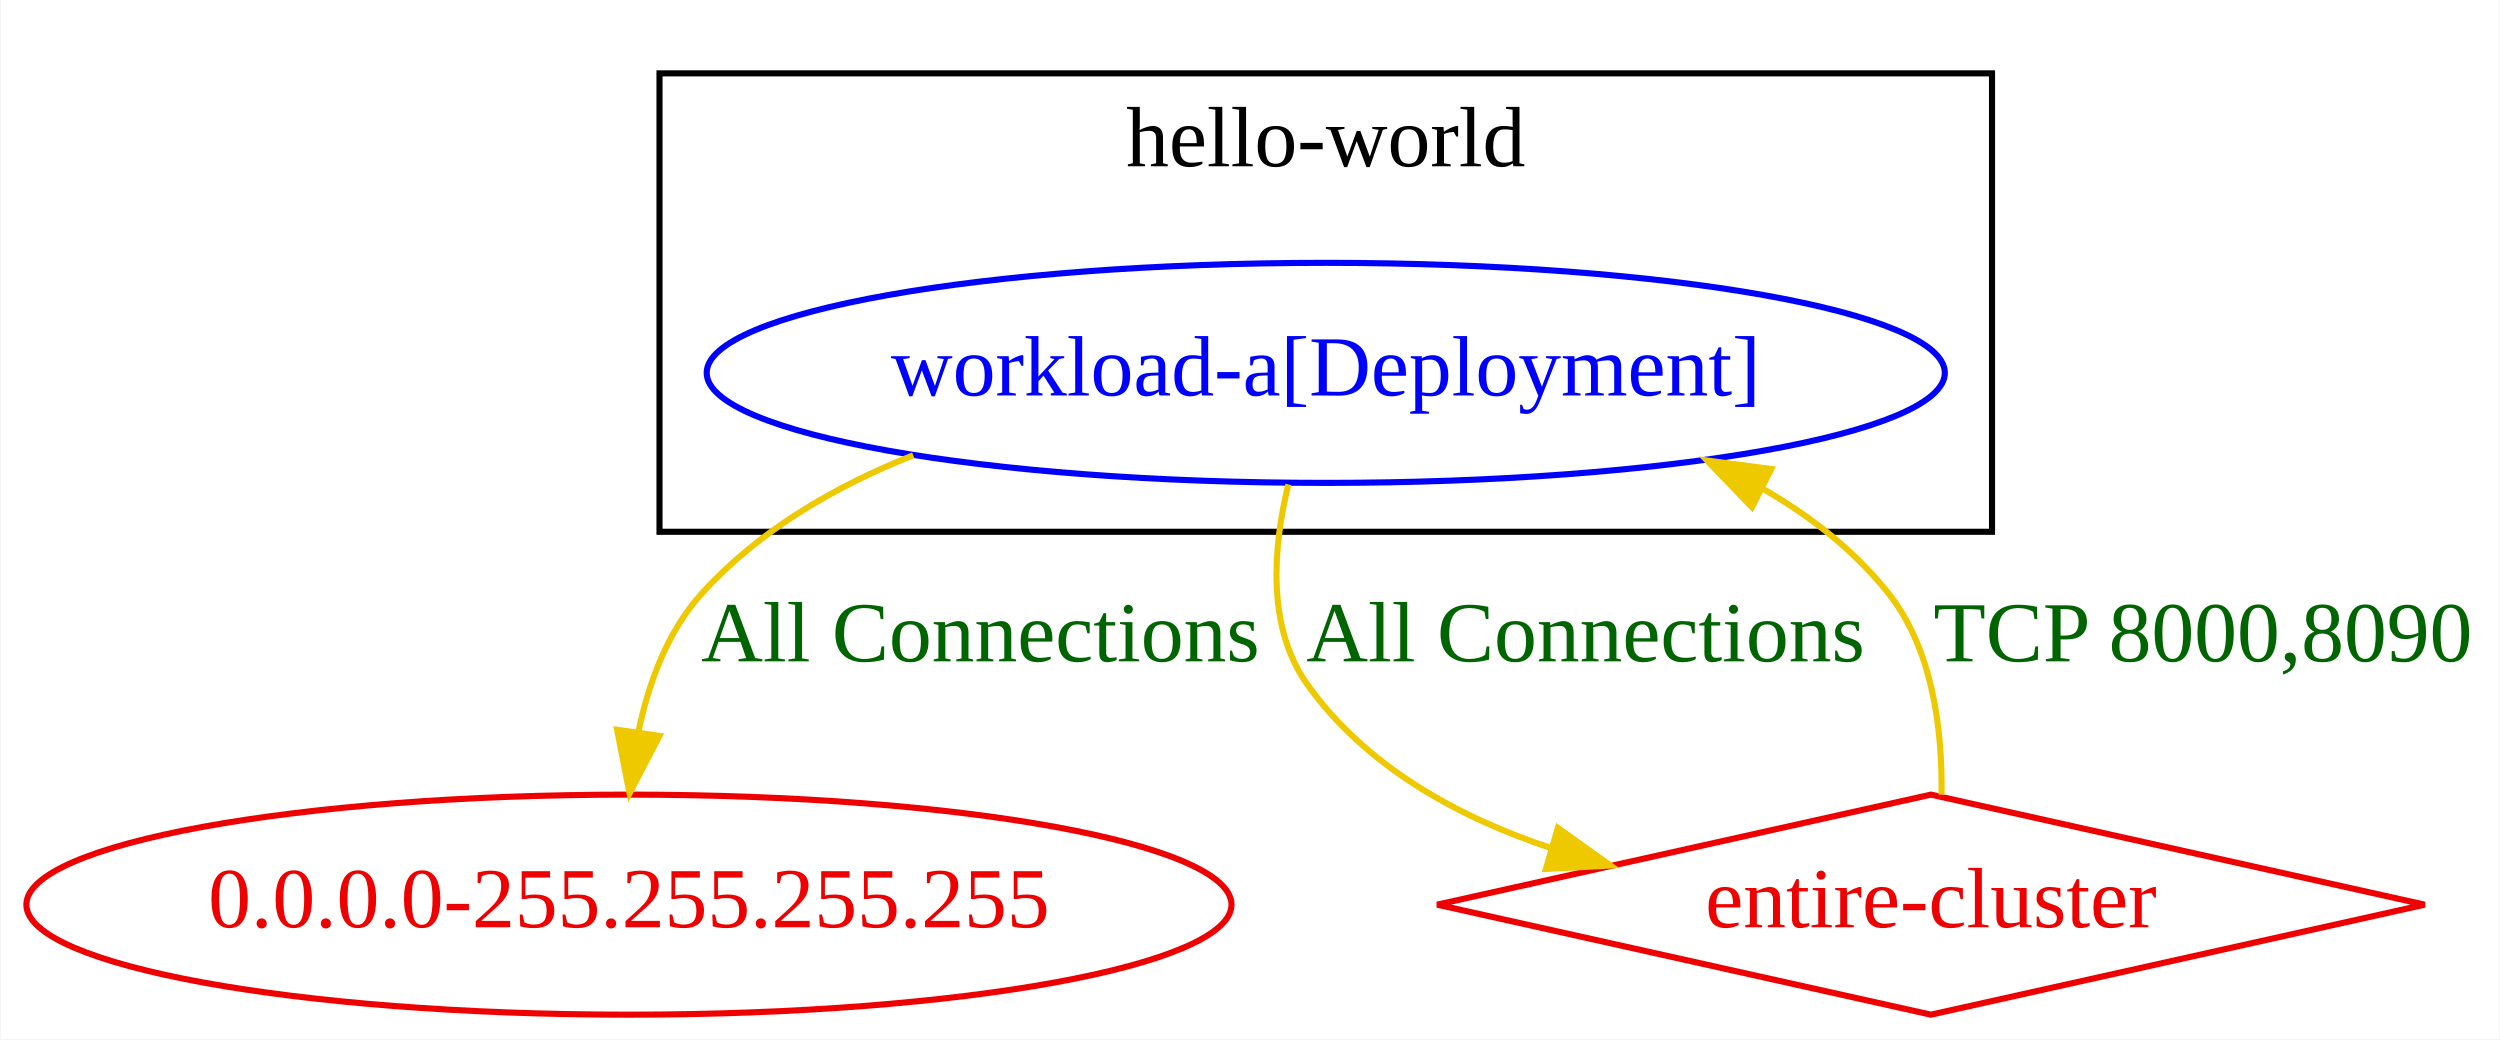
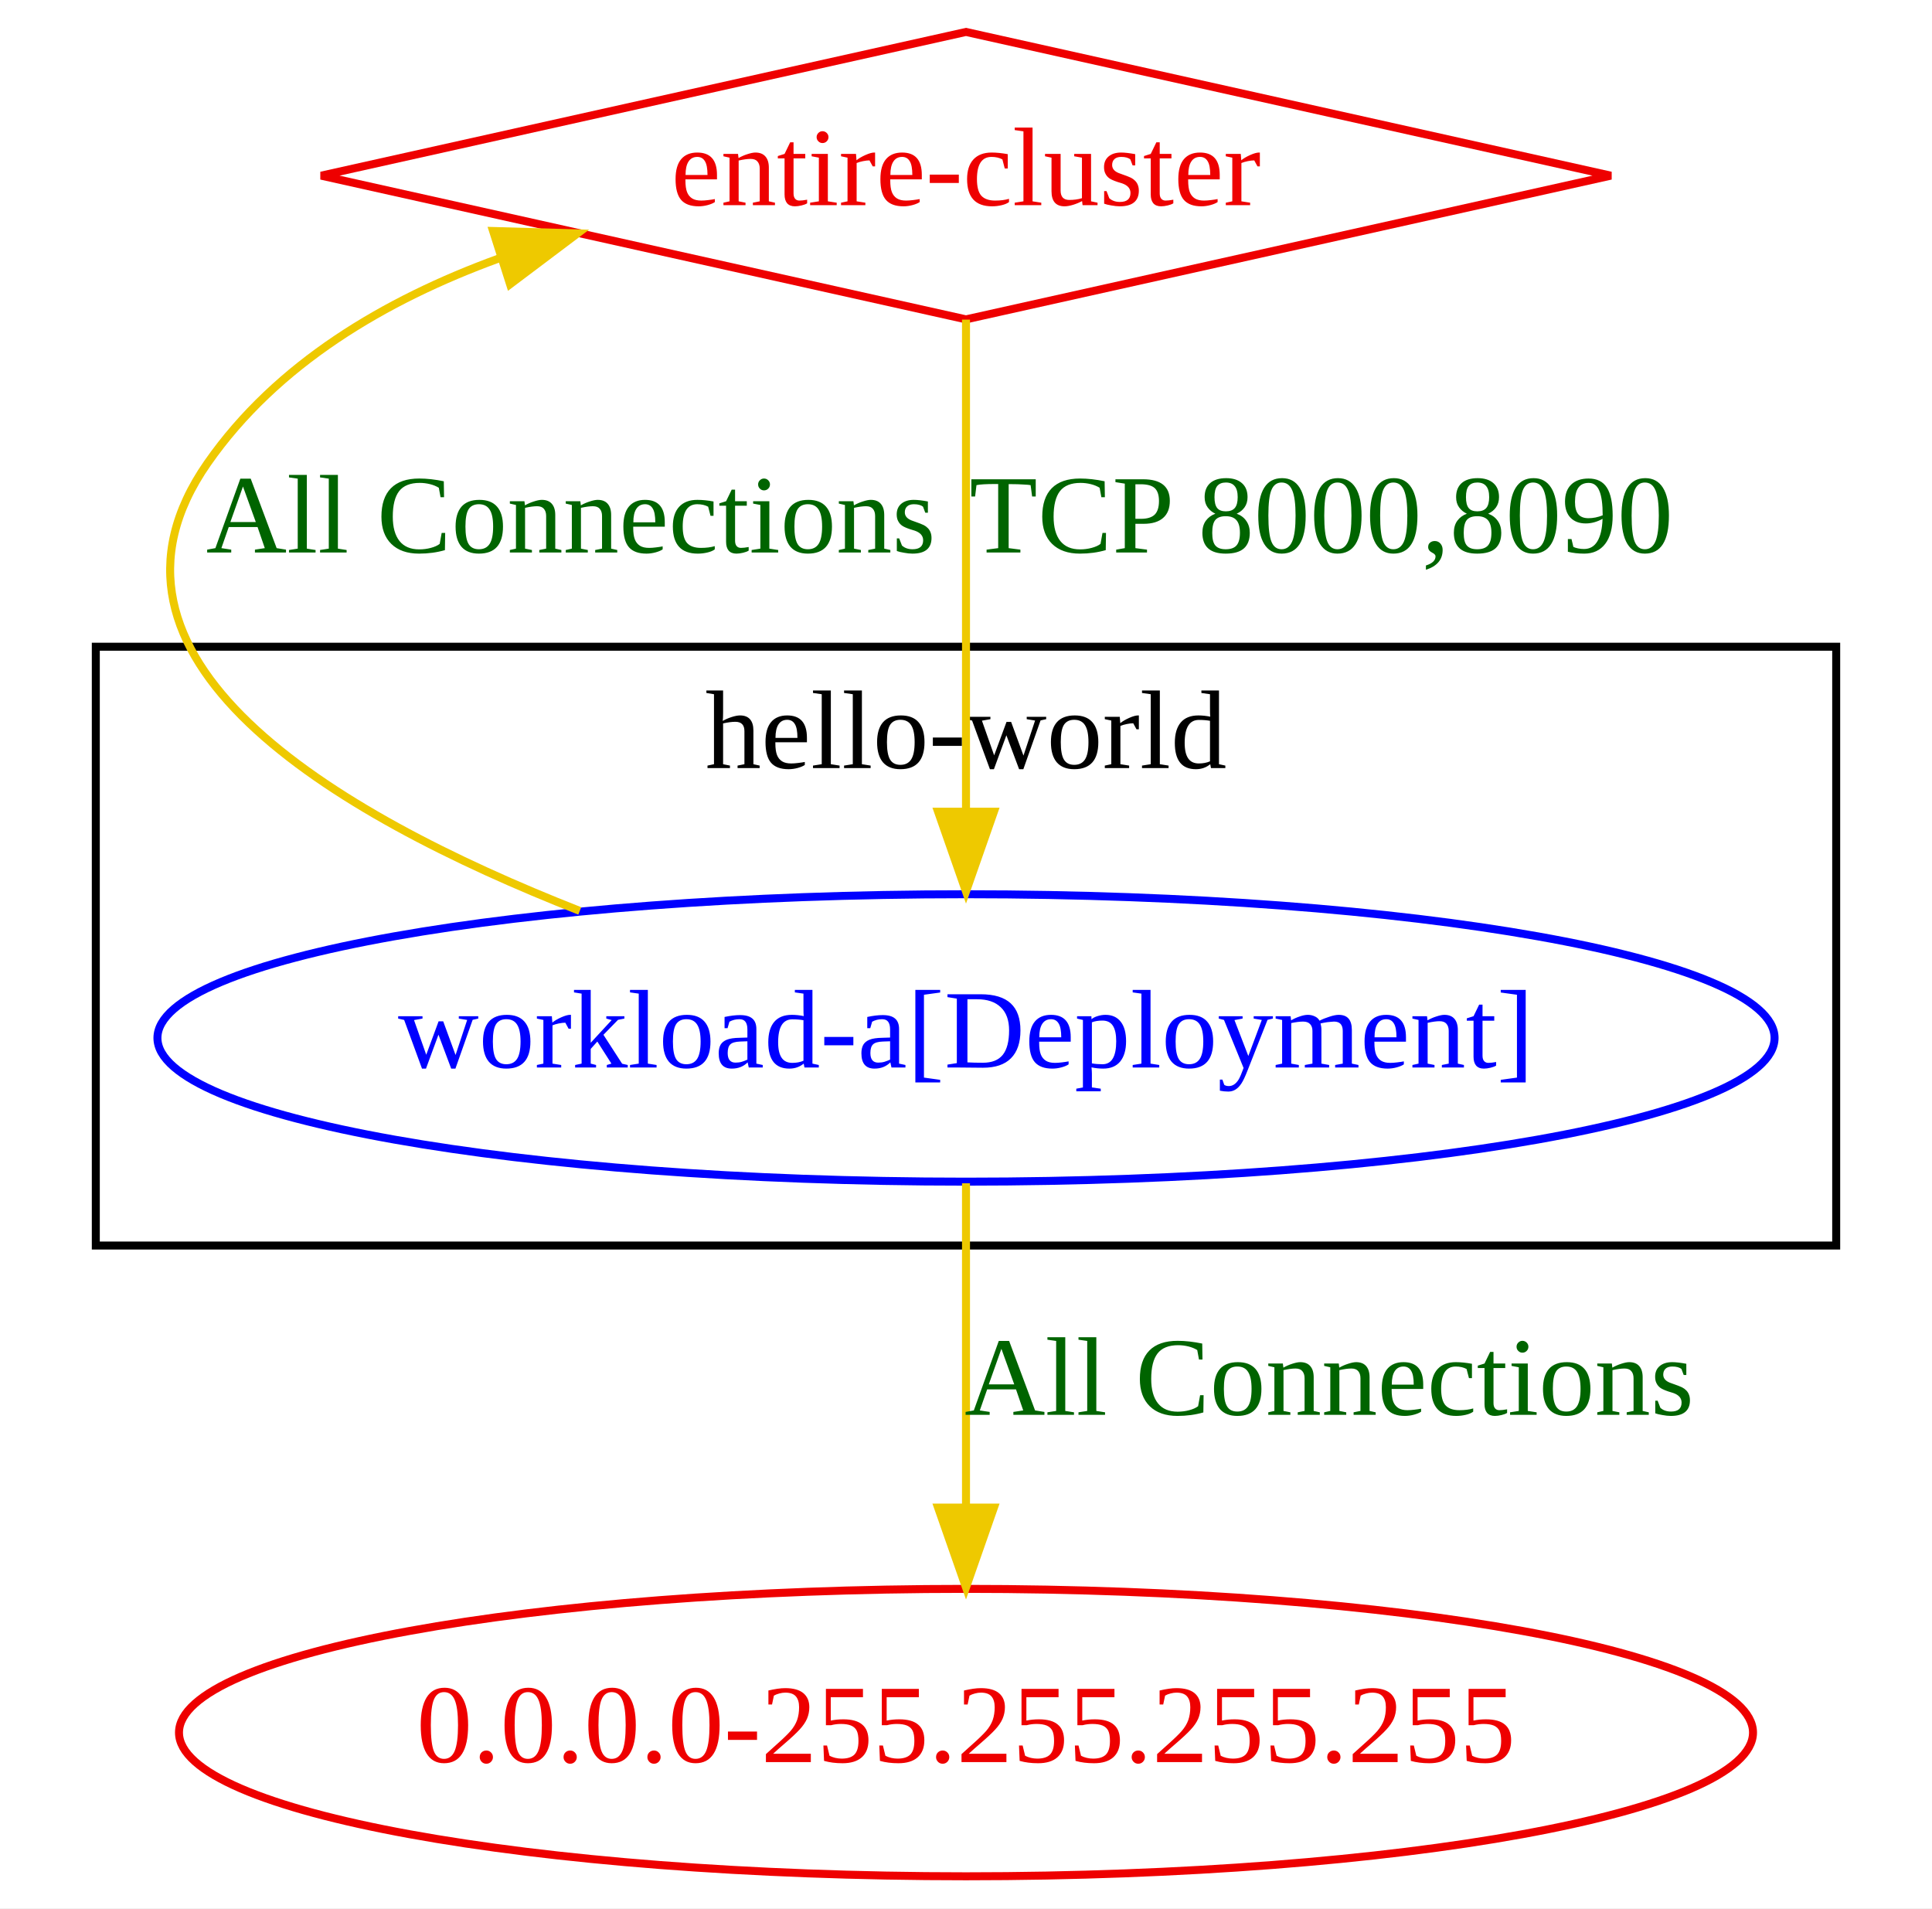
- <svg xmlns="http://www.w3.org/2000/svg" width="409pt" height="170pt" viewBox="0.00 0.00 408.79 170.00">
-   <g id="graph0" class="graph" transform="scale(1 1) rotate(0) translate(4 166)">
-     <polygon fill="white" stroke="transparent" points="-4,4 -4,-166 404.79,-166 404.79,4 -4,4" />
+ <svg xmlns="http://www.w3.org/2000/svg" width="242pt" height="239pt" viewBox="0.00 0.00 242.00 239.00">
+   <g id="graph0" class="graph" transform="scale(1 1) rotate(0) translate(4 235)">
+     <polygon fill="white" stroke="transparent" points="-4,4 -4,-235 238,-235 238,4 -4,4" />
    <g id="clust1" class="cluster">
-       <polygon fill="none" stroke="black" points="103.79,-79 103.79,-154 321.79,-154 321.79,-79 103.79,-79" />
-       <text text-anchor="middle" x="212.79" y="-138.8" font-family="Times New Roman,serif" font-size="14.00">hello-world</text>
+       <polygon fill="none" stroke="black" points="8,-79 8,-154 226,-154 226,-79 8,-79" />
+       <text text-anchor="middle" x="117" y="-138.8" font-family="Times New Roman,serif" font-size="14.00">hello-world</text>
    </g>
    <g id="node1" class="node">
-       <ellipse fill="none" stroke="blue" cx="212.79" cy="-105" rx="101.28" ry="18" />
-       <text text-anchor="middle" x="212.79" y="-101.3" font-family="Times New Roman,serif" font-size="14.00" fill="blue">workload-a[Deployment]</text>
+       <ellipse fill="none" stroke="blue" cx="117" cy="-105" rx="101.28" ry="18" />
+       <text text-anchor="middle" x="117" y="-101.3" font-family="Times New Roman,serif" font-size="14.00" fill="blue">workload-a[Deployment]</text>
    </g>
    <g id="node2" class="node">
-       <ellipse fill="none" stroke="#ee0000" cx="98.79" cy="-18" rx="98.58" ry="18" />
-       <text text-anchor="middle" x="98.79" y="-14.3" font-family="Times New Roman,serif" font-size="14.00" fill="#ee0000">0.0.0.0-255.255.255.255</text>
+       <ellipse fill="none" stroke="#ee0000" cx="117" cy="-18" rx="98.58" ry="18" />
+       <text text-anchor="middle" x="117" y="-14.3" font-family="Times New Roman,serif" font-size="14.00" fill="#ee0000">0.0.0.0-255.255.255.255</text>
    </g>
    <g id="edge2" class="edge">
-       <path fill="none" stroke="#eec900" d="M145.3,-91.52C132.4,-86.4 120.05,-79.18 110.79,-69 105.13,-62.78 102.01,-54.36 100.33,-46.21" />
-       <polygon fill="#eec900" stroke="#eec900" points="103.78,-45.61 98.89,-36.21 96.85,-46.61 103.78,-45.61" />
-       <text text-anchor="middle" x="156.29" y="-57.8" font-family="Times New Roman,serif" font-size="14.00" fill="darkgreen">All Connections</text>
+       <path fill="none" stroke="#eec900" d="M117,-86.8C117,-75.16 117,-59.55 117,-46.24" />
+       <polygon fill="#eec900" stroke="#eec900" points="120.5,-46.18 117,-36.18 113.5,-46.18 120.5,-46.18" />
+       <text text-anchor="middle" x="162.5" y="-57.8" font-family="Times New Roman,serif" font-size="14.00" fill="darkgreen">All Connections</text>
    </g>
    <g id="node3" class="node">
-       <polygon fill="none" stroke="#ee0000" points="311.79,-36 231.02,-18 311.79,0 392.56,-18 311.79,-36" />
-       <text text-anchor="middle" x="311.79" y="-14.3" font-family="Times New Roman,serif" font-size="14.00" fill="#ee0000">entire-cluster</text>
+       <polygon fill="none" stroke="#ee0000" points="117,-231 36.23,-213 117,-195 197.77,-213 117,-231" />
+       <text text-anchor="middle" x="117" y="-209.3" font-family="Times New Roman,serif" font-size="14.00" fill="#ee0000">entire-cluster</text>
    </g>
    <g id="edge3" class="edge">
-       <path fill="none" stroke="#eec900" d="M206.67,-86.75C204.13,-76.34 203.12,-63.34 209.79,-54 219.3,-40.69 234.19,-32.39 249.7,-27.23" />
-       <polygon fill="#eec900" stroke="#eec900" points="250.76,-30.56 259.38,-24.4 248.8,-23.84 250.76,-30.56" />
-       <text text-anchor="middle" x="255.29" y="-57.8" font-family="Times New Roman,serif" font-size="14.00" fill="darkgreen">All Connections</text>
+       <path fill="none" stroke="#eec900" d="M68.62,-120.91C37.22,-133.25 5.04,-152.68 22,-177 30.66,-189.42 44.24,-197.44 58.46,-202.62" />
+       <polygon fill="#eec900" stroke="#eec900" points="57.76,-206.07 68.35,-205.77 59.89,-199.4 57.76,-206.07" />
+       <text text-anchor="middle" x="67.5" y="-165.8" font-family="Times New Roman,serif" font-size="14.00" fill="darkgreen">All Connections</text>
    </g>
    <g id="edge1" class="edge">
-       <path fill="none" stroke="#eec900" d="M313.53,-35.99C313.69,-46.55 312.11,-59.82 304.79,-69 299.22,-75.99 292.08,-81.58 284.25,-86.06" />
-       <polygon fill="#eec900" stroke="#eec900" points="282.51,-83.02 275.16,-90.66 285.67,-89.27 282.51,-83.02" />
-       <text text-anchor="middle" x="356.29" y="-57.8" font-family="Times New Roman,serif" font-size="14.00" fill="darkgreen">TCP 8000,8090</text>
+       <path fill="none" stroke="#eec900" d="M117,-194.97C117,-178.38 117,-152.88 117,-133.43" />
+       <polygon fill="#eec900" stroke="#eec900" points="120.5,-133.34 117,-123.34 113.5,-133.34 120.5,-133.34" />
+       <text text-anchor="middle" x="161.5" y="-165.8" font-family="Times New Roman,serif" font-size="14.00" fill="darkgreen">TCP 8000,8090</text>
    </g>
  </g>
</svg>
